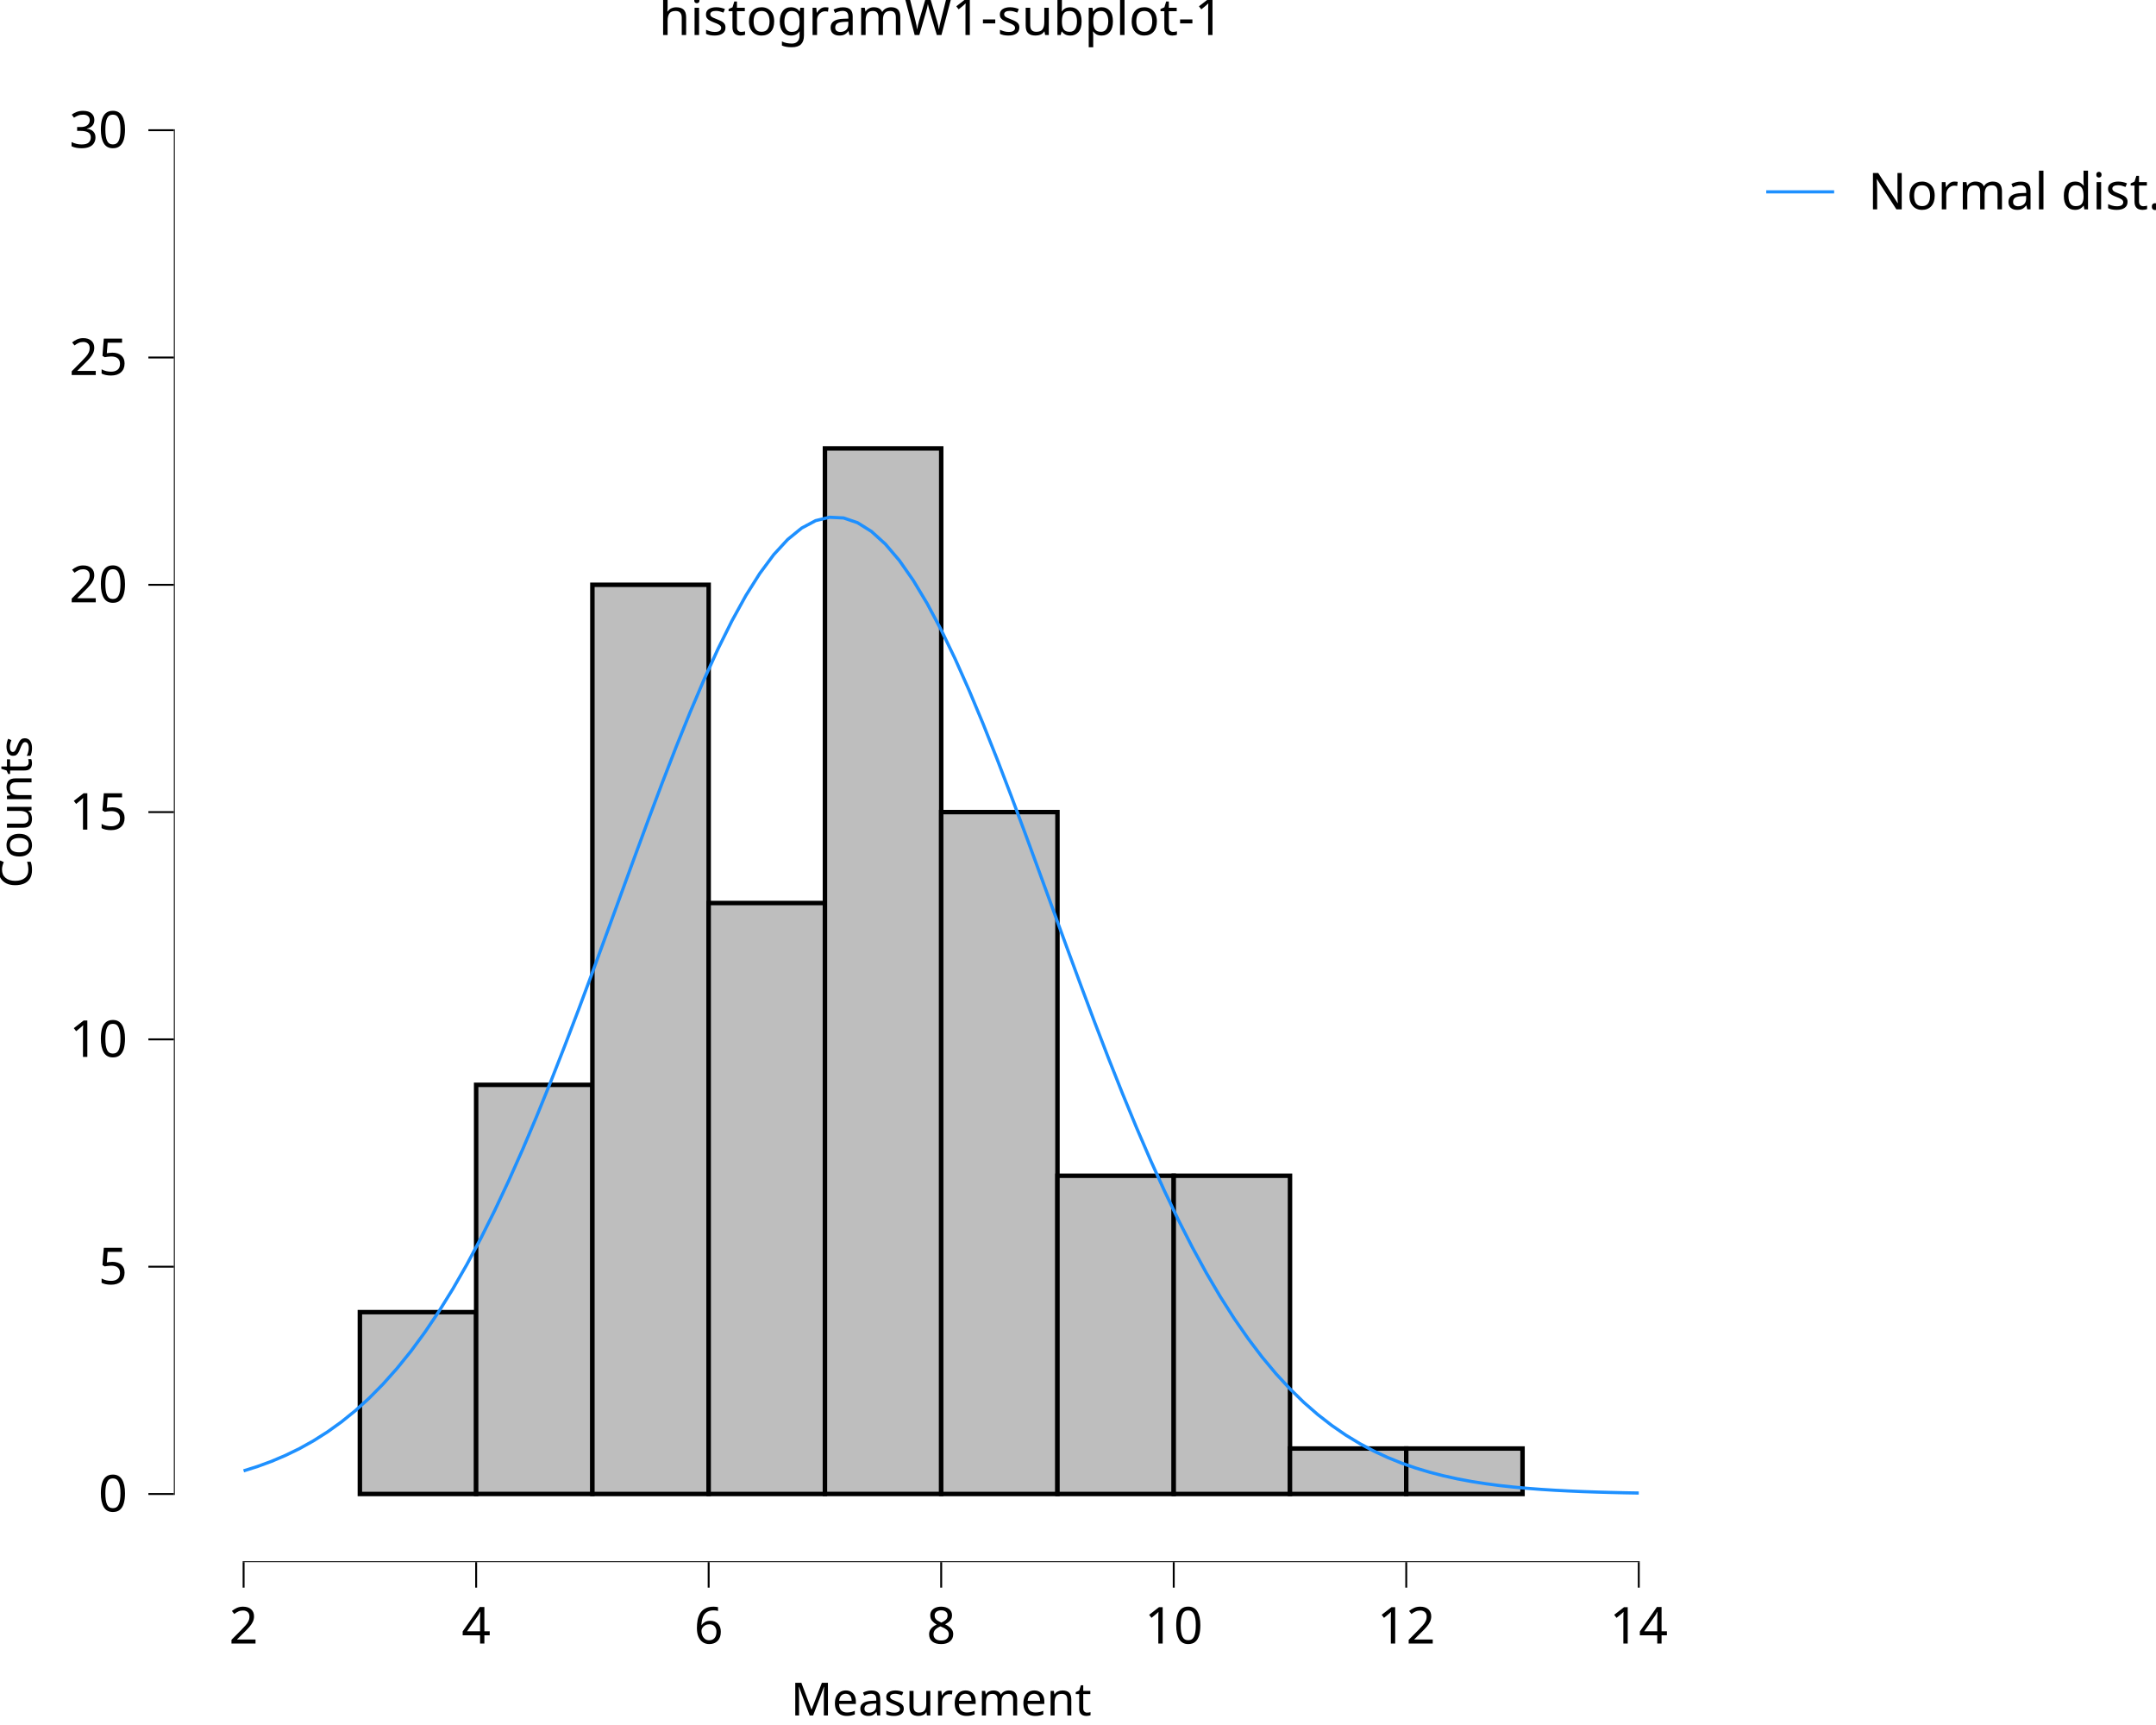
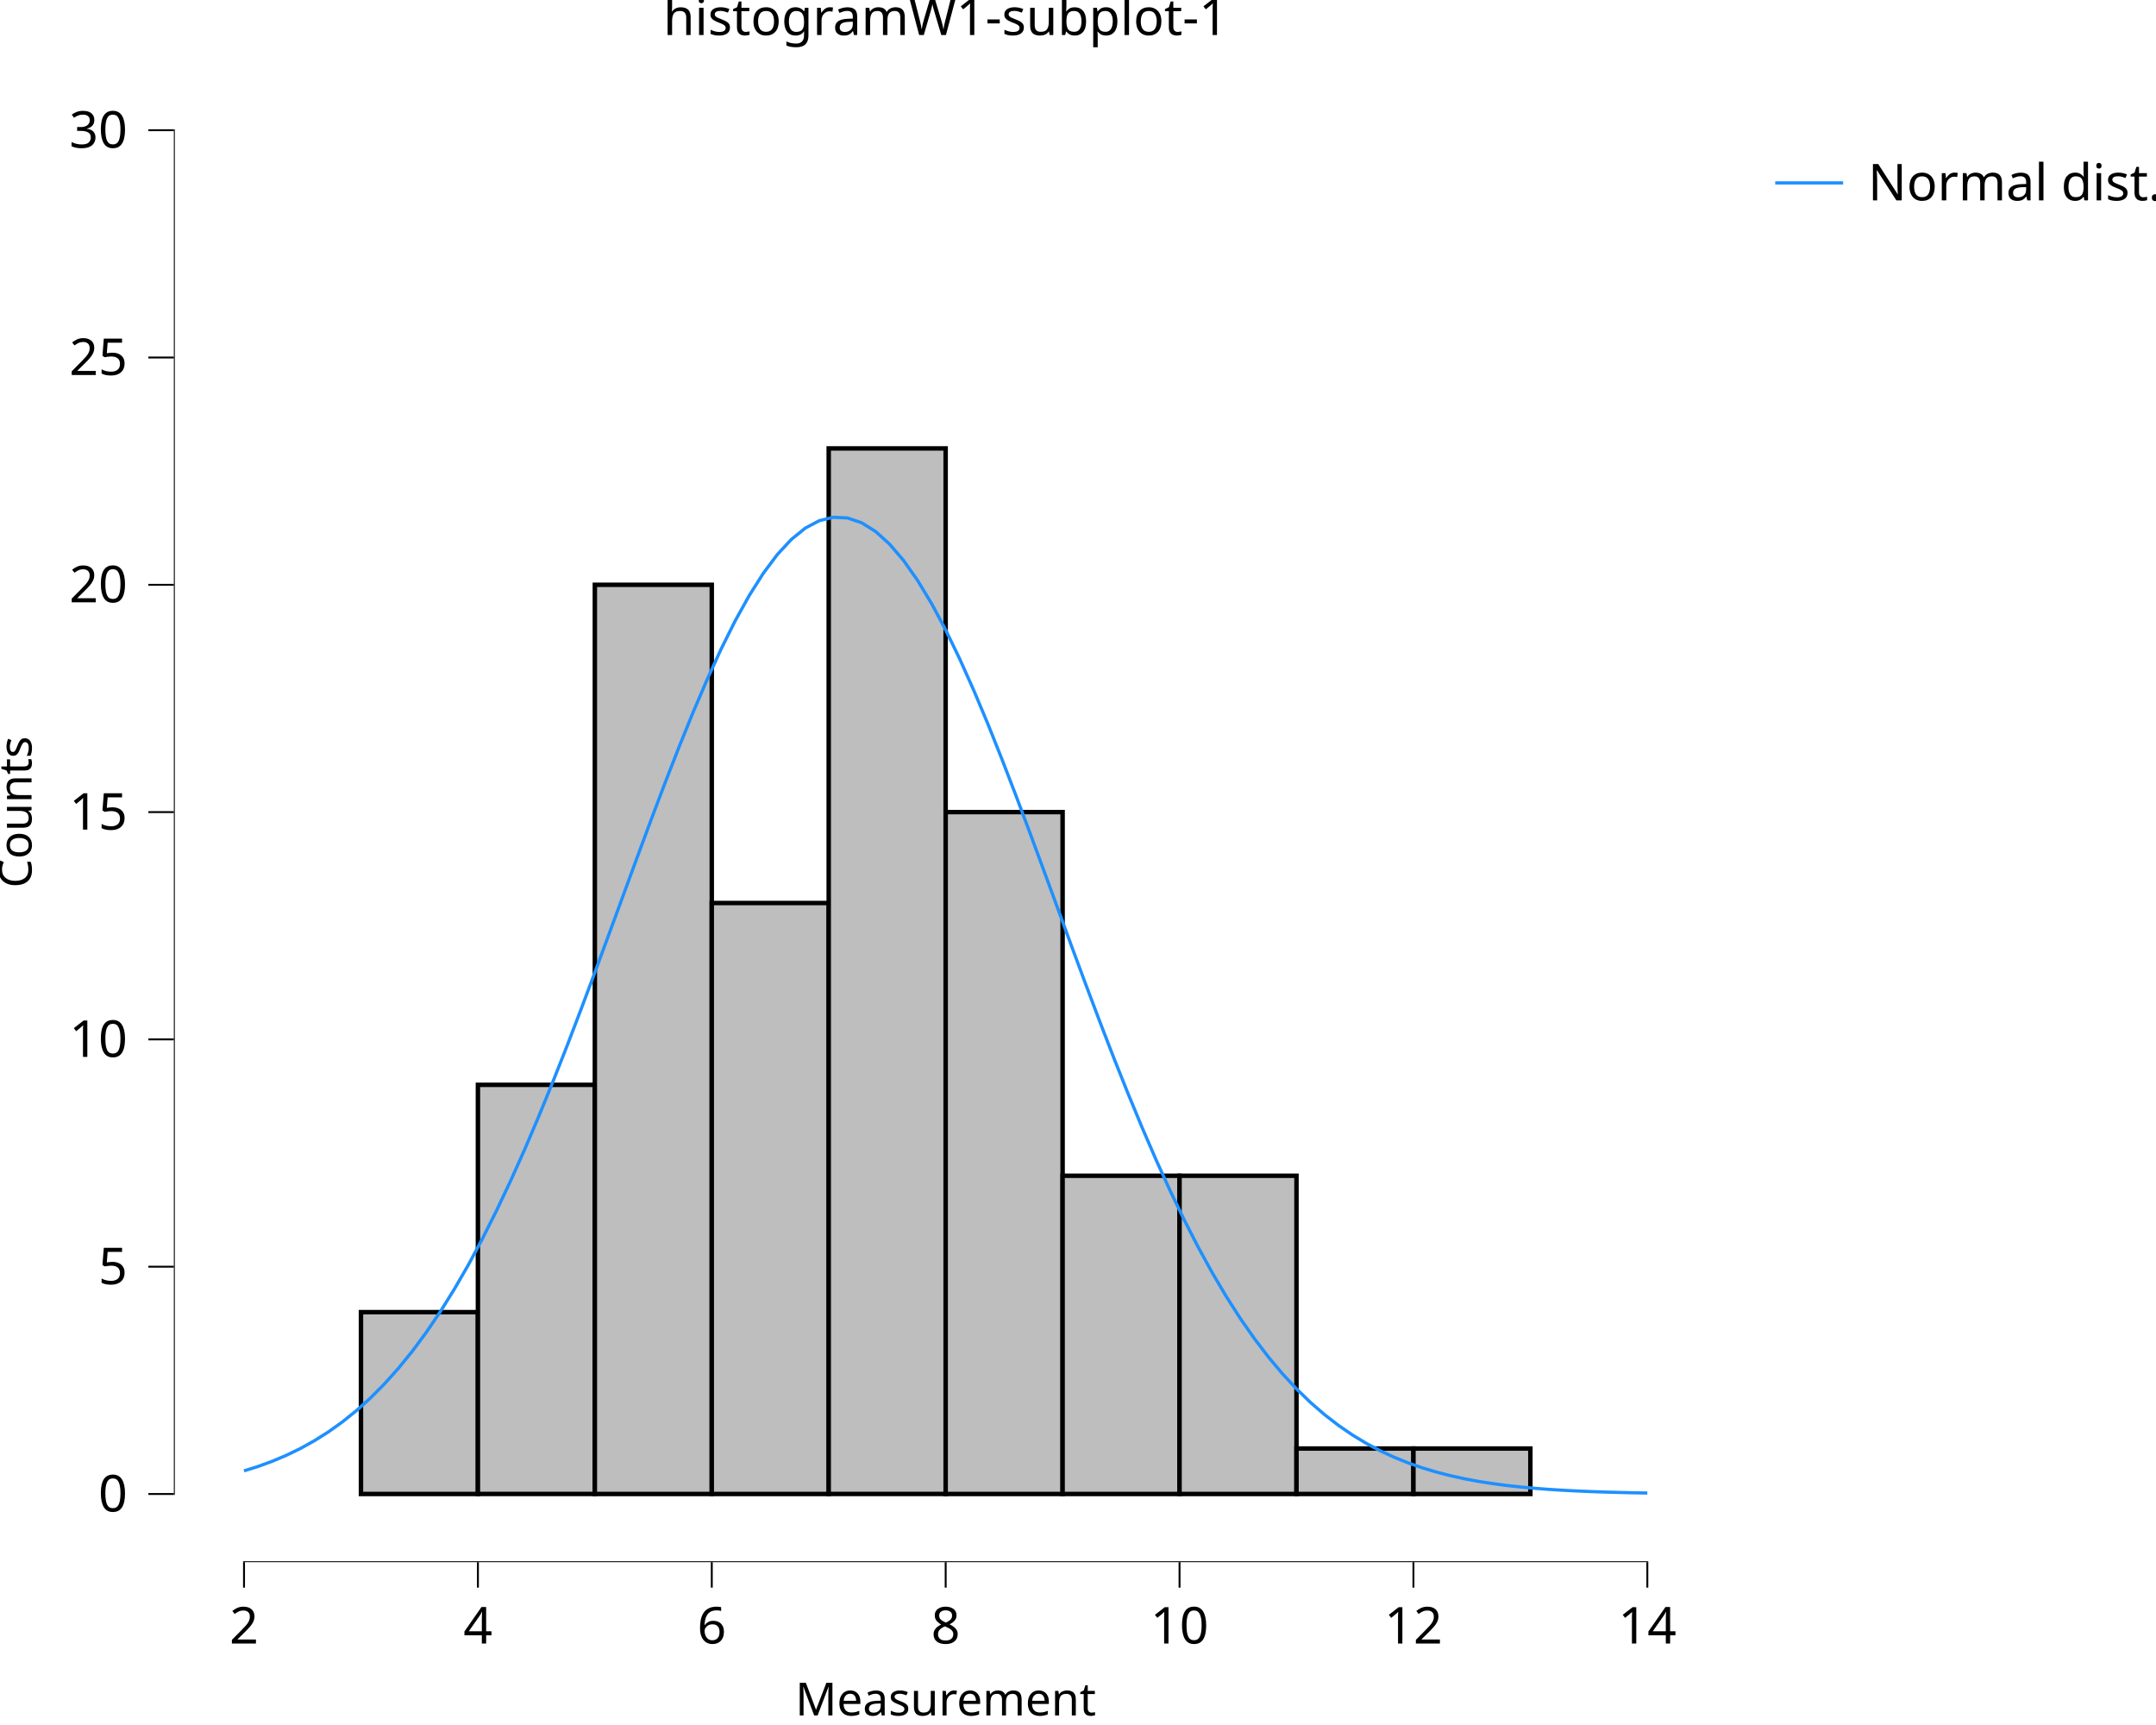
<svg xmlns="http://www.w3.org/2000/svg" class="svglite" data-engine-version="2.0" width="720.00pt" height="576.00pt" viewBox="0 0 720.00 576.00">
  <defs>
    <style type="text/css">
    .svglite line, .svglite polyline, .svglite polygon, .svglite path, .svglite rect, .svglite circle {
      fill: none;
      stroke: #000000;
      stroke-linecap: round;
      stroke-linejoin: round;
      stroke-miterlimit: 10.00;
    }
  </style>
  </defs>
  <rect width="100%" height="100%" style="stroke: none; fill: #FFFFFF;" />
  <defs>
    <clipPath id="cpMC4wMHw3MjAuMDB8MC4wMHw1NzYuMDA=">
      <rect x="0.00" y="0.00" width="720.00" height="576.00" />
    </clipPath>
  </defs>
  <g clip-path="url(#cpMC4wMHw3MjAuMDB8MC4wMHw1NzYuMDA=)">
    <rect x="0.00" y="0.00" width="720.00" height="576.00" style="stroke-width: 10.67; stroke: none;" />
  </g>
  <defs>
-     <clipPath id="cpNTguMDZ8NTcwLjU3fDIwLjcxfDUyMS42Mw==">
-       <rect x="58.06" y="20.71" width="512.51" height="500.92" />
+     <clipPath id="cpNTguMDZ8NTczLjU2fDIwLjcxfDUyMS42Mw==">
+       <rect x="58.06" y="20.71" width="515.50" height="500.92" />
    </clipPath>
  </defs>
-   <g clip-path="url(#cpNTguMDZ8NTcwLjU3fDIwLjcxfDUyMS42Mw==)">
-     <rect x="58.06" y="20.71" width="512.51" height="500.92" style="stroke-width: 10.67; stroke: none;" />
-     <rect x="81.35" y="498.86" width="38.83" height="0.00" style="stroke-width: 1.49; stroke-linecap: butt; stroke-linejoin: miter; fill: #BEBEBE;" />
-     <rect x="120.18" y="438.14" width="38.83" height="60.72" style="stroke-width: 1.49; stroke-linecap: butt; stroke-linejoin: miter; fill: #BEBEBE;" />
-     <rect x="159.01" y="362.24" width="38.83" height="136.61" style="stroke-width: 1.49; stroke-linecap: butt; stroke-linejoin: miter; fill: #BEBEBE;" />
-     <rect x="197.83" y="195.27" width="38.83" height="303.59" style="stroke-width: 1.49; stroke-linecap: butt; stroke-linejoin: miter; fill: #BEBEBE;" />
-     <rect x="236.66" y="301.53" width="38.83" height="197.33" style="stroke-width: 1.49; stroke-linecap: butt; stroke-linejoin: miter; fill: #BEBEBE;" />
-     <rect x="275.49" y="149.73" width="38.83" height="349.12" style="stroke-width: 1.49; stroke-linecap: butt; stroke-linejoin: miter; fill: #BEBEBE;" />
-     <rect x="314.31" y="271.17" width="38.83" height="227.69" style="stroke-width: 1.49; stroke-linecap: butt; stroke-linejoin: miter; fill: #BEBEBE;" />
-     <rect x="353.14" y="392.60" width="38.83" height="106.26" style="stroke-width: 1.49; stroke-linecap: butt; stroke-linejoin: miter; fill: #BEBEBE;" />
-     <rect x="391.97" y="392.60" width="38.83" height="106.26" style="stroke-width: 1.49; stroke-linecap: butt; stroke-linejoin: miter; fill: #BEBEBE;" />
-     <rect x="430.79" y="483.68" width="38.83" height="15.18" style="stroke-width: 1.49; stroke-linecap: butt; stroke-linejoin: miter; fill: #BEBEBE;" />
-     <rect x="469.62" y="483.68" width="38.83" height="15.18" style="stroke-width: 1.49; stroke-linecap: butt; stroke-linejoin: miter; fill: #BEBEBE;" />
-     <rect x="508.45" y="498.86" width="38.83" height="0.00" style="stroke-width: 1.49; stroke-linecap: butt; stroke-linejoin: miter; fill: #BEBEBE;" />
-     <line x1="81.03" y1="521.63" x2="547.59" y2="521.63" style="stroke-width: 0.64; stroke-linecap: butt;" />
+   <g clip-path="url(#cpNTguMDZ8NTczLjU2fDIwLjcxfDUyMS42Mw==)">
+     <rect x="58.06" y="20.71" width="515.50" height="500.92" style="stroke-width: 10.67; stroke: none;" />
+     <rect x="81.49" y="498.86" width="39.05" height="0.00" style="stroke-width: 1.49; stroke-linecap: butt; stroke-linejoin: miter; fill: #BEBEBE;" />
+     <rect x="120.54" y="438.14" width="39.05" height="60.72" style="stroke-width: 1.49; stroke-linecap: butt; stroke-linejoin: miter; fill: #BEBEBE;" />
+     <rect x="159.60" y="362.24" width="39.05" height="136.61" style="stroke-width: 1.49; stroke-linecap: butt; stroke-linejoin: miter; fill: #BEBEBE;" />
+     <rect x="198.65" y="195.27" width="39.05" height="303.59" style="stroke-width: 1.49; stroke-linecap: butt; stroke-linejoin: miter; fill: #BEBEBE;" />
+     <rect x="237.70" y="301.53" width="39.05" height="197.33" style="stroke-width: 1.49; stroke-linecap: butt; stroke-linejoin: miter; fill: #BEBEBE;" />
+     <rect x="276.75" y="149.73" width="39.05" height="349.12" style="stroke-width: 1.49; stroke-linecap: butt; stroke-linejoin: miter; fill: #BEBEBE;" />
+     <rect x="315.81" y="271.17" width="39.05" height="227.69" style="stroke-width: 1.49; stroke-linecap: butt; stroke-linejoin: miter; fill: #BEBEBE;" />
+     <rect x="354.86" y="392.60" width="39.05" height="106.26" style="stroke-width: 1.49; stroke-linecap: butt; stroke-linejoin: miter; fill: #BEBEBE;" />
+     <rect x="393.91" y="392.60" width="39.05" height="106.26" style="stroke-width: 1.49; stroke-linecap: butt; stroke-linejoin: miter; fill: #BEBEBE;" />
+     <rect x="432.97" y="483.68" width="39.05" height="15.18" style="stroke-width: 1.49; stroke-linecap: butt; stroke-linejoin: miter; fill: #BEBEBE;" />
+     <rect x="472.02" y="483.68" width="39.05" height="15.18" style="stroke-width: 1.49; stroke-linecap: butt; stroke-linejoin: miter; fill: #BEBEBE;" />
+     <rect x="511.07" y="498.86" width="39.05" height="0.00" style="stroke-width: 1.49; stroke-linecap: butt; stroke-linejoin: miter; fill: #BEBEBE;" />
+     <line x1="81.17" y1="521.63" x2="550.44" y2="521.63" style="stroke-width: 0.64; stroke-linecap: butt;" />
    <line x1="58.06" y1="499.18" x2="58.06" y2="43.16" style="stroke-width: 0.64; stroke-linecap: butt;" />
-     <polyline points="81.35,491.14 86.01,489.67 90.67,487.96 95.33,485.98 99.99,483.72 104.65,481.12 109.31,478.17 113.97,474.83 118.63,471.07 123.29,466.85 127.94,462.14 132.60,456.91 137.26,451.15 141.92,444.81 146.58,437.89 151.24,430.37 155.90,422.25 160.56,413.52 165.22,404.18 169.88,394.27 174.54,383.80 179.20,372.81 183.86,361.34 188.51,349.46 193.17,337.23 197.83,324.72 202.49,312.03 207.15,299.26 211.81,286.49 216.47,273.85 221.13,261.46 225.79,249.42 230.45,237.87 235.11,226.93 239.77,216.70 244.43,207.31 249.08,198.87 253.74,191.47 258.40,185.19 263.06,180.13 267.72,176.33 272.38,173.85 277.04,172.72 281.70,172.95 286.36,174.53 291.02,177.45 295.68,181.68 300.34,187.15 304.99,193.81 309.65,201.57 314.31,210.34 318.97,220.02 323.63,230.50 328.29,241.66 332.95,253.39 337.61,265.56 342.27,278.05 346.93,290.74 351.59,303.52 356.25,316.28 360.91,328.92 365.56,341.34 370.22,353.46 374.88,365.21 379.54,376.53 384.20,387.35 388.86,397.64 393.52,407.36 398.18,416.49 402.84,425.02 407.50,432.95 412.16,440.27 416.82,446.99 421.47,453.13 426.13,458.72 430.79,463.76 435.45,468.31 440.11,472.37 444.77,475.99 449.43,479.20 454.09,482.03 458.75,484.51 463.41,486.67 468.07,488.56 472.73,490.18 477.39,491.58 482.04,492.78 486.70,493.81 491.36,494.68 496.02,495.41 500.68,496.03 505.34,496.54 510.00,496.97 514.66,497.33 519.32,497.62 523.98,497.86 528.64,498.06 533.30,498.22 537.95,498.35 542.61,498.46 547.27,498.54 " style="stroke-width: 1.07; stroke: #1E90FF; stroke-linecap: butt;" />
-     <rect x="58.06" y="20.71" width="512.51" height="500.92" style="stroke-width: 0.00; stroke: none;" />
+     <polyline points="81.49,491.14 86.18,489.67 90.86,487.96 95.55,485.98 100.23,483.72 104.92,481.12 109.61,478.17 114.29,474.83 118.98,471.07 123.67,466.85 128.35,462.14 133.04,456.91 137.73,451.15 142.41,444.81 147.10,437.89 151.78,430.37 156.47,422.25 161.16,413.52 165.84,404.18 170.53,394.27 175.22,383.80 179.90,372.81 184.59,361.34 189.28,349.46 193.96,337.23 198.65,324.72 203.33,312.03 208.02,299.26 212.71,286.49 217.39,273.85 222.08,261.46 226.77,249.42 231.45,237.87 236.14,226.93 240.83,216.70 245.51,207.31 250.20,198.87 254.88,191.47 259.57,185.19 264.26,180.13 268.94,176.33 273.63,173.85 278.32,172.72 283.00,172.95 287.69,174.53 292.38,177.45 297.06,181.68 301.75,187.15 306.43,193.81 311.12,201.57 315.81,210.34 320.49,220.02 325.18,230.50 329.87,241.66 334.55,253.39 339.24,265.56 343.93,278.05 348.61,290.74 353.30,303.52 357.98,316.28 362.67,328.92 367.36,341.34 372.04,353.46 376.73,365.21 381.42,376.53 386.10,387.35 390.79,397.64 395.48,407.36 400.16,416.49 404.85,425.02 409.53,432.95 414.22,440.27 418.91,446.99 423.59,453.13 428.28,458.72 432.97,463.76 437.65,468.31 442.34,472.37 447.03,475.99 451.71,479.20 456.40,482.03 461.08,484.51 465.77,486.67 470.46,488.56 475.14,490.18 479.83,491.58 484.52,492.78 489.20,493.81 493.89,494.68 498.58,495.41 503.26,496.03 507.95,496.54 512.64,496.97 517.32,497.33 522.01,497.62 526.69,497.86 531.38,498.06 536.07,498.22 540.75,498.35 545.44,498.46 550.13,498.54 " style="stroke-width: 1.07; stroke: #1E90FF; stroke-linecap: butt;" />
+     <rect x="58.06" y="20.71" width="515.50" height="500.92" style="stroke-width: 0.00; stroke: none;" />
  </g>
  <g clip-path="url(#cpMC4wMHw3MjAuMDB8MC4wMHw1NzYuMDA=)">
    <polyline points="58.06,521.63 58.06,20.71 " style="stroke-width: 0.00; stroke: none; stroke-linecap: butt;" />
    <text x="42.58" y="504.71" text-anchor="end" style="font-size: 17.00px; font-family: sans;" textLength="9.46px" lengthAdjust="spacingAndGlyphs">0</text>
    <text x="42.58" y="428.81" text-anchor="end" style="font-size: 17.00px; font-family: sans;" textLength="9.46px" lengthAdjust="spacingAndGlyphs">5</text>
    <text x="42.58" y="352.91" text-anchor="end" style="font-size: 17.00px; font-family: sans;" textLength="18.91px" lengthAdjust="spacingAndGlyphs">10</text>
    <text x="42.58" y="277.02" text-anchor="end" style="font-size: 17.00px; font-family: sans;" textLength="18.91px" lengthAdjust="spacingAndGlyphs">15</text>
    <text x="42.58" y="201.12" text-anchor="end" style="font-size: 17.00px; font-family: sans;" textLength="18.91px" lengthAdjust="spacingAndGlyphs">20</text>
    <text x="42.58" y="125.22" text-anchor="end" style="font-size: 17.00px; font-family: sans;" textLength="18.91px" lengthAdjust="spacingAndGlyphs">25</text>
    <text x="42.58" y="49.33" text-anchor="end" style="font-size: 17.00px; font-family: sans;" textLength="18.91px" lengthAdjust="spacingAndGlyphs">30</text>
    <polyline points="49.55,498.86 58.06,498.86 " style="stroke-width: 0.64; stroke-linecap: butt;" />
    <polyline points="49.55,422.96 58.06,422.96 " style="stroke-width: 0.64; stroke-linecap: butt;" />
    <polyline points="49.55,347.06 58.06,347.06 " style="stroke-width: 0.64; stroke-linecap: butt;" />
    <polyline points="49.55,271.17 58.06,271.17 " style="stroke-width: 0.64; stroke-linecap: butt;" />
    <polyline points="49.55,195.27 58.06,195.27 " style="stroke-width: 0.64; stroke-linecap: butt;" />
    <polyline points="49.55,119.37 58.06,119.37 " style="stroke-width: 0.64; stroke-linecap: butt;" />
    <polyline points="49.55,43.48 58.06,43.48 " style="stroke-width: 0.64; stroke-linecap: butt;" />
-     <polyline points="58.06,521.63 570.57,521.63 " style="stroke-width: 0.00; stroke: none; stroke-linecap: butt;" />
-     <polyline points="81.35,530.13 81.35,521.63 " style="stroke-width: 0.64; stroke-linecap: butt;" />
-     <polyline points="159.01,530.13 159.01,521.63 " style="stroke-width: 0.64; stroke-linecap: butt;" />
-     <polyline points="236.66,530.13 236.66,521.63 " style="stroke-width: 0.64; stroke-linecap: butt;" />
-     <polyline points="314.31,530.13 314.31,521.63 " style="stroke-width: 0.64; stroke-linecap: butt;" />
-     <polyline points="391.97,530.13 391.97,521.63 " style="stroke-width: 0.64; stroke-linecap: butt;" />
-     <polyline points="469.62,530.13 469.62,521.63 " style="stroke-width: 0.64; stroke-linecap: butt;" />
-     <polyline points="547.27,530.13 547.27,521.63 " style="stroke-width: 0.64; stroke-linecap: butt;" />
-     <text x="81.35" y="548.80" text-anchor="middle" style="font-size: 17.00px; font-family: sans;" textLength="9.46px" lengthAdjust="spacingAndGlyphs">2</text>
-     <text x="159.01" y="548.80" text-anchor="middle" style="font-size: 17.00px; font-family: sans;" textLength="9.46px" lengthAdjust="spacingAndGlyphs">4</text>
-     <text x="236.66" y="548.80" text-anchor="middle" style="font-size: 17.00px; font-family: sans;" textLength="9.46px" lengthAdjust="spacingAndGlyphs">6</text>
-     <text x="314.31" y="548.80" text-anchor="middle" style="font-size: 17.00px; font-family: sans;" textLength="9.46px" lengthAdjust="spacingAndGlyphs">8</text>
-     <text x="391.97" y="548.80" text-anchor="middle" style="font-size: 17.00px; font-family: sans;" textLength="18.91px" lengthAdjust="spacingAndGlyphs">10</text>
-     <text x="469.62" y="548.80" text-anchor="middle" style="font-size: 17.00px; font-family: sans;" textLength="18.91px" lengthAdjust="spacingAndGlyphs">12</text>
-     <text x="547.27" y="548.80" text-anchor="middle" style="font-size: 17.00px; font-family: sans;" textLength="18.91px" lengthAdjust="spacingAndGlyphs">14</text>
-     <text x="314.31" y="572.82" text-anchor="middle" style="font-size: 15.30px; font-family: sans;" textLength="93.56px" lengthAdjust="spacingAndGlyphs">Measurement</text>
+     <polyline points="58.06,521.63 573.56,521.63 " style="stroke-width: 0.00; stroke: none; stroke-linecap: butt;" />
+     <polyline points="81.49,530.13 81.49,521.63 " style="stroke-width: 0.64; stroke-linecap: butt;" />
+     <polyline points="159.60,530.13 159.60,521.63 " style="stroke-width: 0.64; stroke-linecap: butt;" />
+     <polyline points="237.70,530.13 237.70,521.63 " style="stroke-width: 0.64; stroke-linecap: butt;" />
+     <polyline points="315.81,530.13 315.81,521.63 " style="stroke-width: 0.64; stroke-linecap: butt;" />
+     <polyline points="393.91,530.13 393.91,521.63 " style="stroke-width: 0.64; stroke-linecap: butt;" />
+     <polyline points="472.02,530.13 472.02,521.63 " style="stroke-width: 0.64; stroke-linecap: butt;" />
+     <polyline points="550.13,530.13 550.13,521.63 " style="stroke-width: 0.64; stroke-linecap: butt;" />
+     <text x="81.49" y="548.80" text-anchor="middle" style="font-size: 17.00px; font-family: sans;" textLength="9.46px" lengthAdjust="spacingAndGlyphs">2</text>
+     <text x="159.60" y="548.80" text-anchor="middle" style="font-size: 17.00px; font-family: sans;" textLength="9.46px" lengthAdjust="spacingAndGlyphs">4</text>
+     <text x="237.70" y="548.80" text-anchor="middle" style="font-size: 17.00px; font-family: sans;" textLength="9.46px" lengthAdjust="spacingAndGlyphs">6</text>
+     <text x="315.81" y="548.80" text-anchor="middle" style="font-size: 17.00px; font-family: sans;" textLength="9.46px" lengthAdjust="spacingAndGlyphs">8</text>
+     <text x="393.91" y="548.80" text-anchor="middle" style="font-size: 17.00px; font-family: sans;" textLength="18.91px" lengthAdjust="spacingAndGlyphs">10</text>
+     <text x="472.02" y="548.80" text-anchor="middle" style="font-size: 17.00px; font-family: sans;" textLength="18.91px" lengthAdjust="spacingAndGlyphs">12</text>
+     <text x="550.13" y="548.80" text-anchor="middle" style="font-size: 17.00px; font-family: sans;" textLength="18.91px" lengthAdjust="spacingAndGlyphs">14</text>
+     <text x="315.81" y="572.82" text-anchor="middle" style="font-size: 15.30px; font-family: sans;" textLength="93.56px" lengthAdjust="spacingAndGlyphs">Measurement</text>
    <text transform="translate(10.53,271.17) rotate(-90)" text-anchor="middle" style="font-size: 15.30px; font-family: sans;" textLength="48.49px" lengthAdjust="spacingAndGlyphs">Counts</text>
-     <rect x="581.53" y="20.71" width="138.47" height="63.00" style="stroke-width: 0.75; stroke: none;" />
-     <rect x="581.53" y="20.71" width="138.47" height="63.00" style="stroke-width: 10.67; stroke: none;" />
-     <rect x="587.01" y="49.88" width="28.35" height="28.35" style="stroke-width: 10.67; stroke: none;" />
-     <line x1="589.84" y1="64.06" x2="612.52" y2="64.06" style="stroke-width: 1.07; stroke: #1E90FF; stroke-linecap: butt;" />
-     <text x="623.82" y="69.91" style="font-size: 17.00px; font-family: sans;" textLength="90.70px" lengthAdjust="spacingAndGlyphs">Normal dist.</text>
-     <text x="314.31" y="11.70" text-anchor="middle" style="font-size: 17.00px; font-family: sans;" textLength="175.76px" lengthAdjust="spacingAndGlyphs">histogramW1-subplot-1</text>
+     <rect x="584.52" y="20.71" width="135.48" height="60.01" style="stroke-width: 0.75; stroke: none;" />
+     <rect x="584.52" y="20.71" width="135.48" height="60.01" style="stroke-width: 10.67; stroke: none;" />
+     <rect x="590.00" y="46.90" width="28.35" height="28.35" style="stroke-width: 10.67; stroke: none;" />
+     <line x1="592.83" y1="61.07" x2="615.51" y2="61.07" style="stroke-width: 1.07; stroke: #1E90FF; stroke-linecap: butt;" />
+     <text x="623.82" y="66.92" style="font-size: 17.00px; font-family: sans;" textLength="90.70px" lengthAdjust="spacingAndGlyphs">Normal dist.</text>
+     <text x="315.81" y="11.70" text-anchor="middle" style="font-size: 17.00px; font-family: sans;" textLength="175.76px" lengthAdjust="spacingAndGlyphs">histogramW1-subplot-1</text>
  </g>
</svg>
